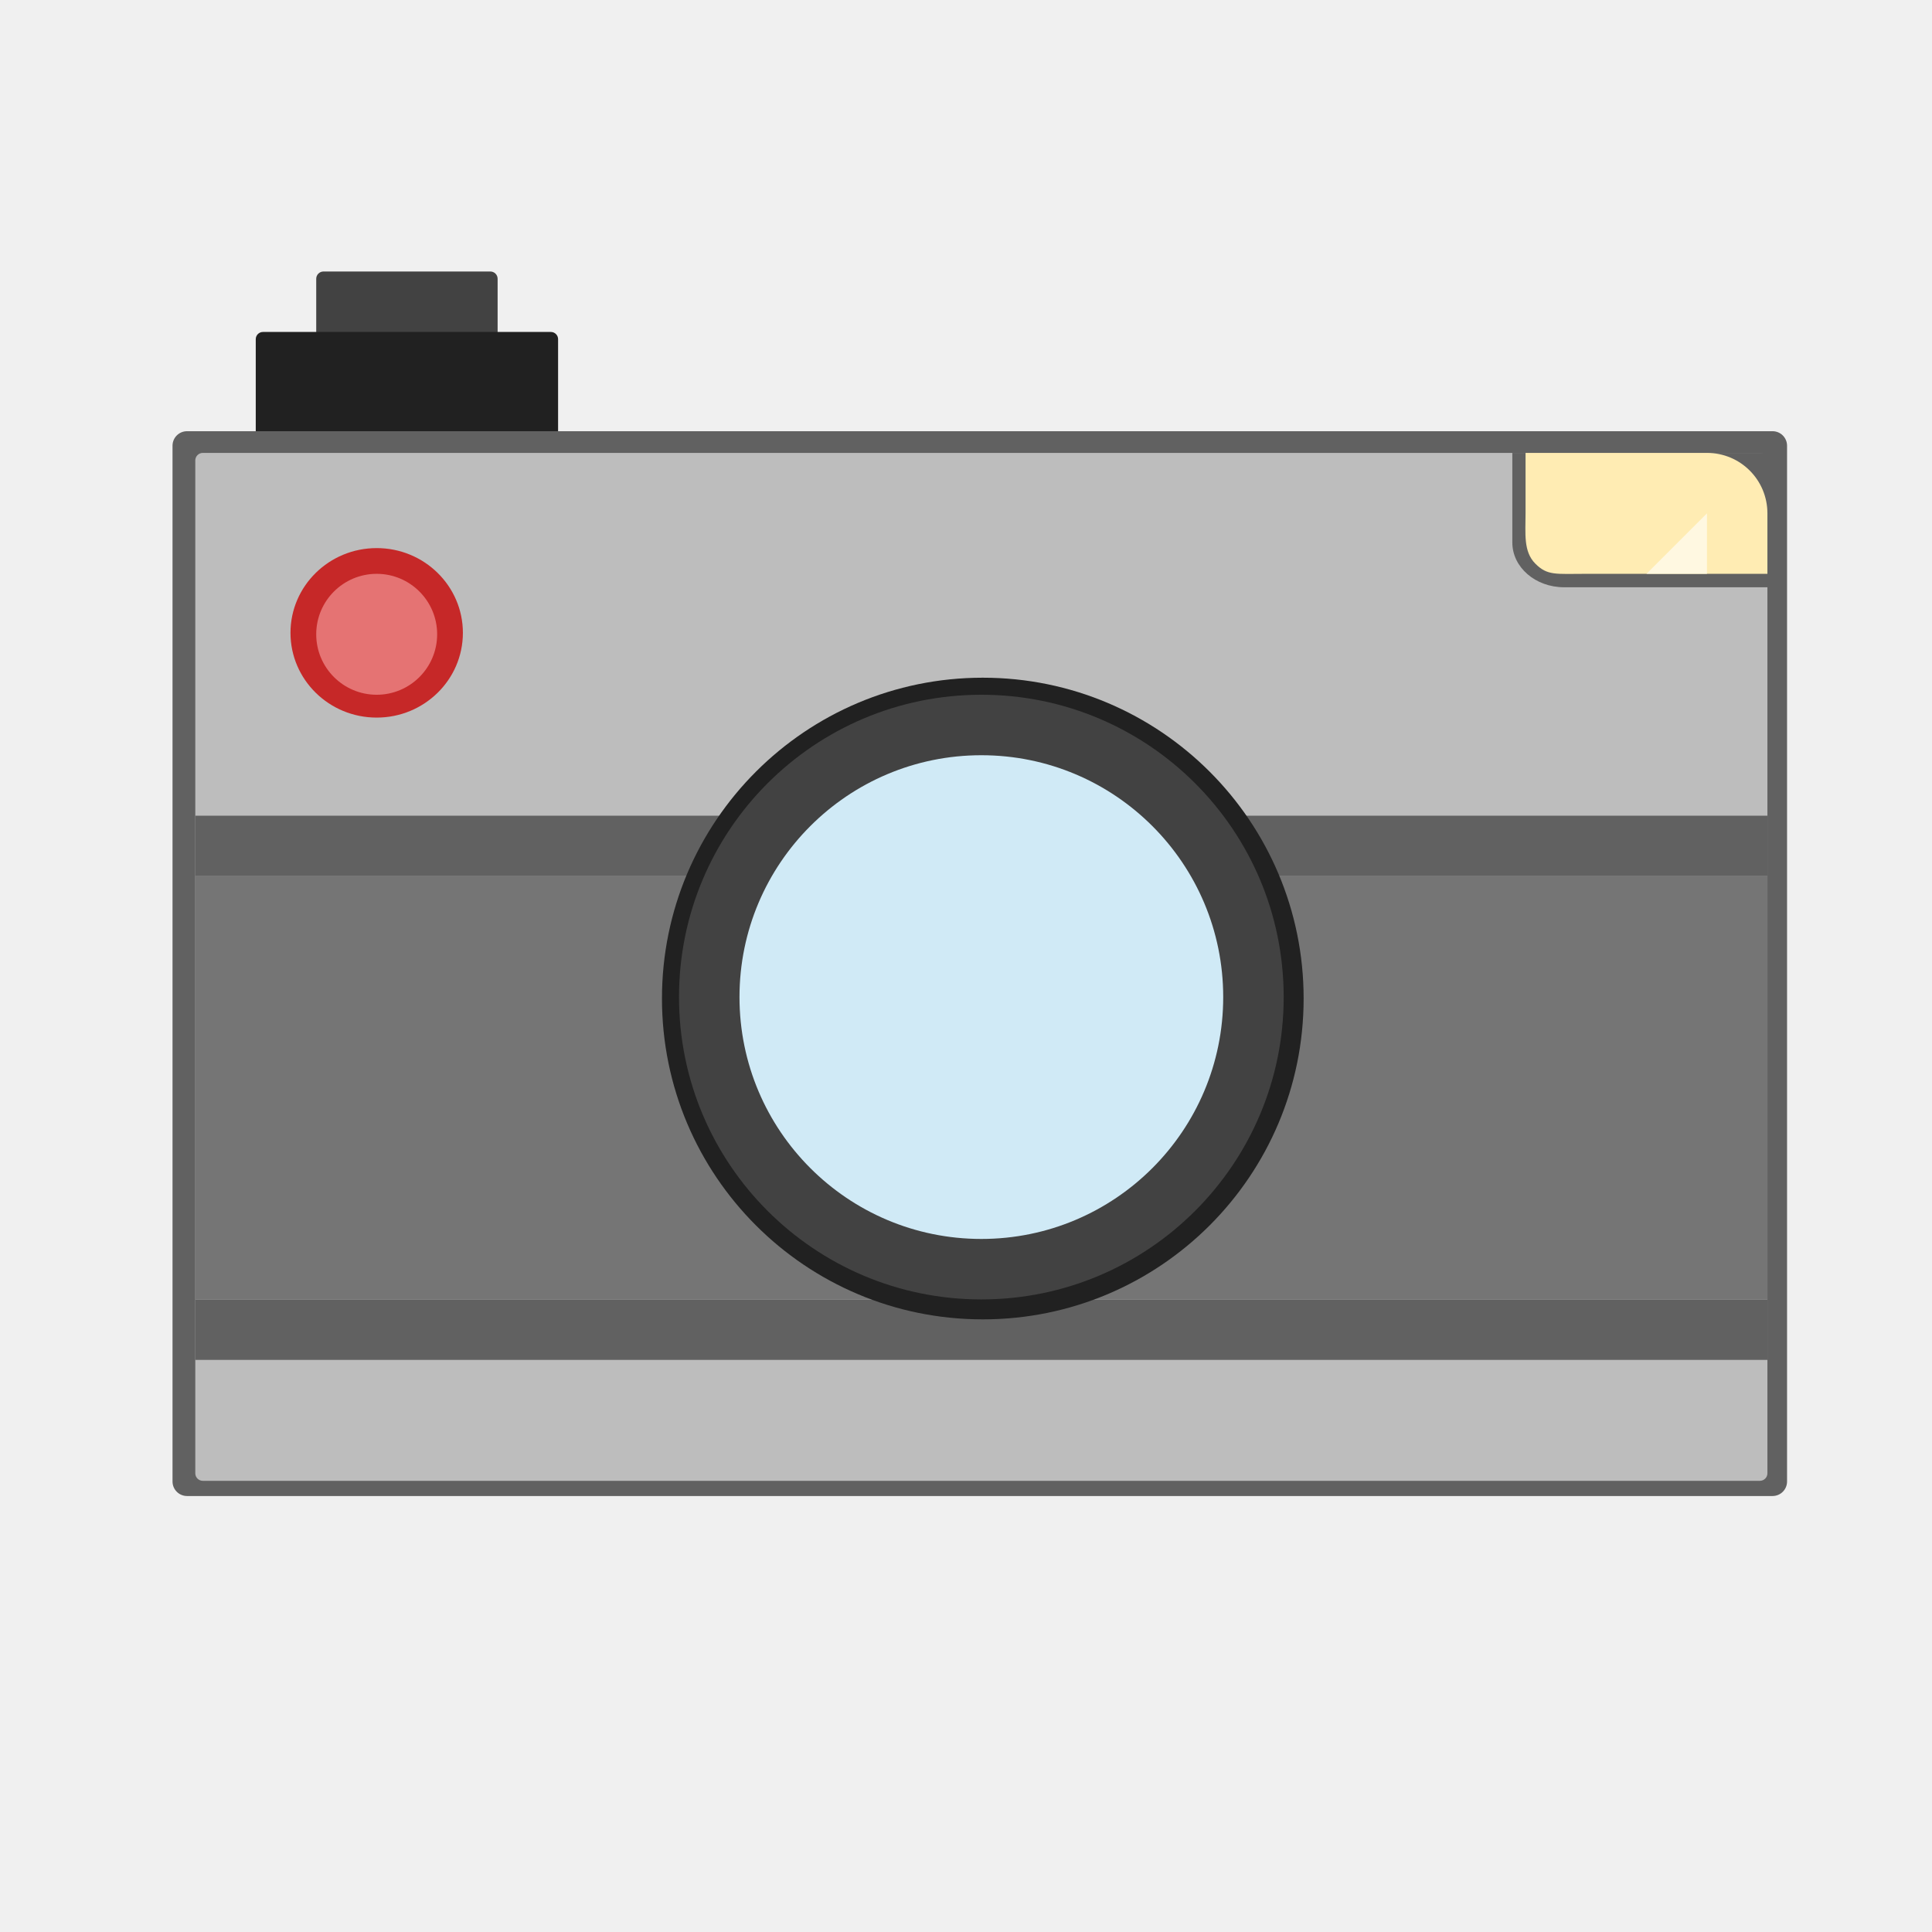
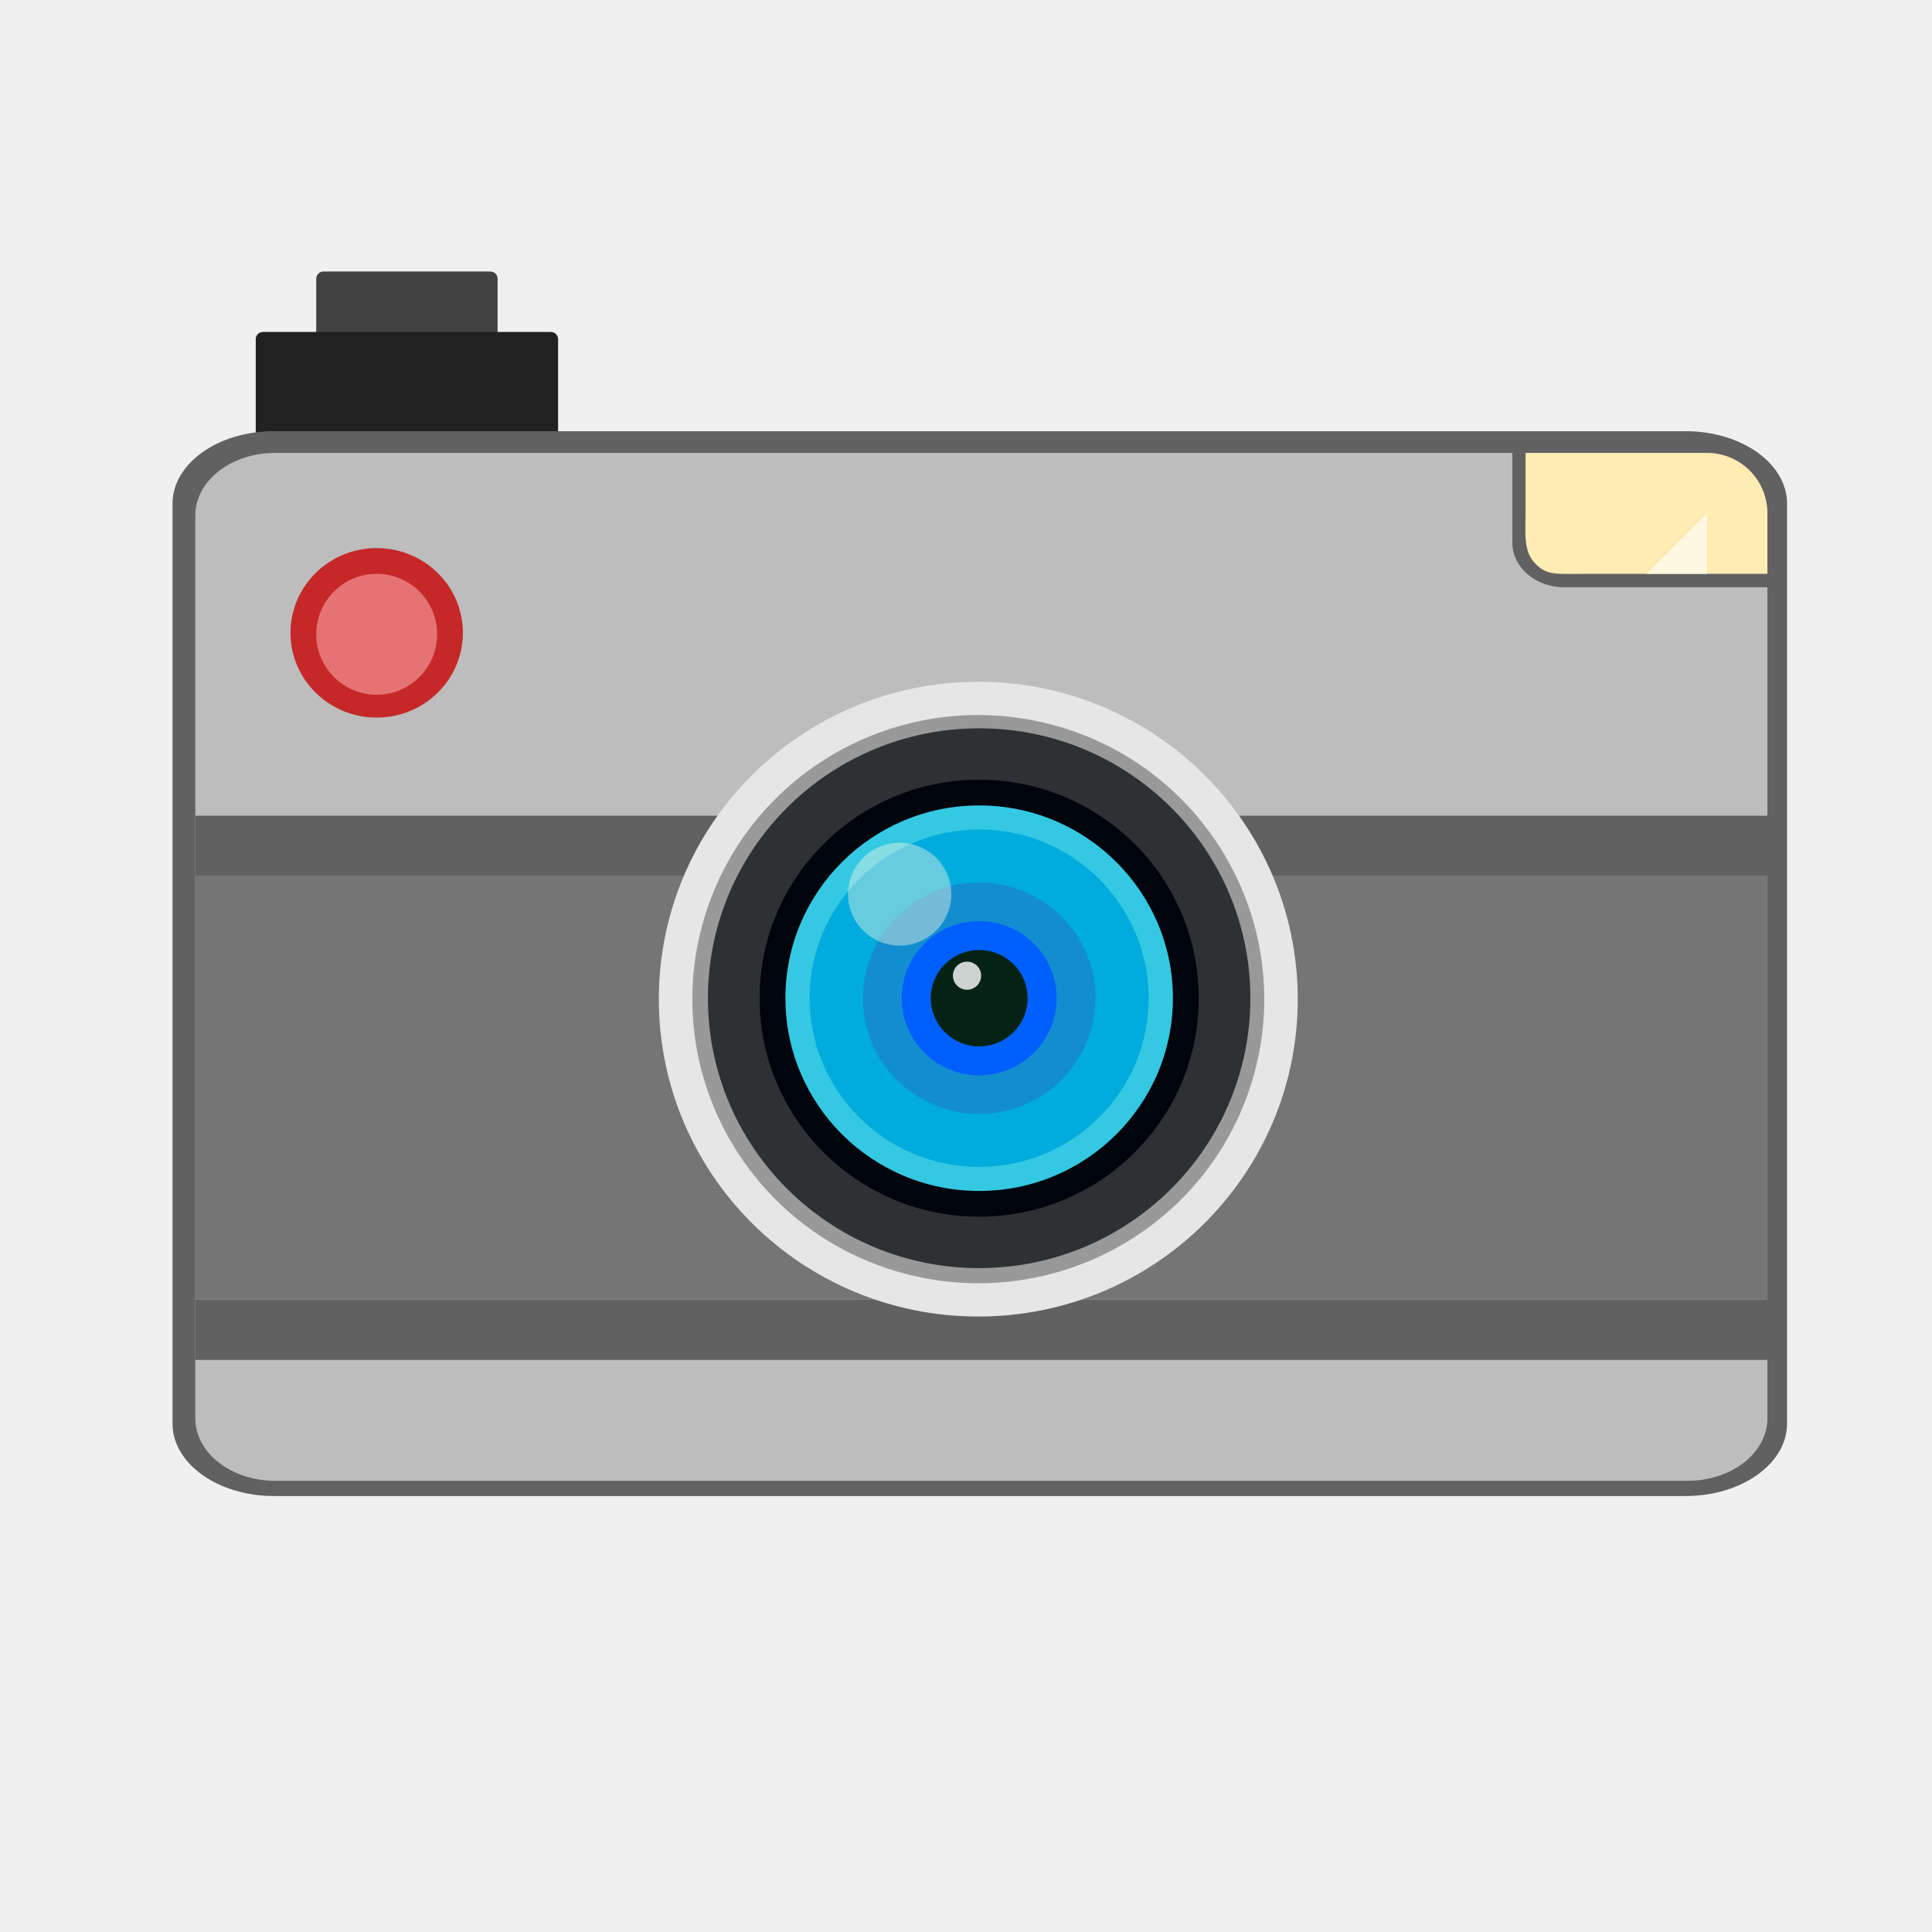
<svg xmlns="http://www.w3.org/2000/svg" width="256px" height="256px" viewBox="0 0 256 256" version="1.1" id="svg78">
  <defs id="defs32">
    <linearGradient x1="0%" y1="50%" x2="100%" y2="50%" id="linearGradient-1">
      <stop stop-color="#BBBBBB" offset="0%" id="stop6" />
      <stop stop-color="#BBBBBB" offset="23.101%" id="stop8" />
      <stop stop-color="#858585" offset="100%" id="stop10" />
    </linearGradient>
    <linearGradient x1="44.155%" y1="0%" x2="44.155%" y2="100%" id="linearGradient-2">
      <stop stop-color="#ABB5C0" offset="0%" id="stop13" />
      <stop stop-color="#7E8A97" offset="100%" id="stop15" />
    </linearGradient>
    <linearGradient x1="0%" y1="50%" x2="100%" y2="50%" id="linearGradient-3">
      <stop stop-color="#8D959E" offset="0%" id="stop18" />
      <stop stop-color="#ABB5C0" offset="4.366%" id="stop20" />
      <stop stop-color="#9BA4AD" offset="9.102%" id="stop22" />
      <stop stop-color="#7E8A97" offset="100%" id="stop24" />
    </linearGradient>
    <linearGradient x1="50%" y1="0.269%" x2="50%" y2="100%" id="linearGradient-4">
      <stop stop-color="#FFFFFF" offset="0%" id="stop27" />
      <stop stop-color="#FFFFFF" stop-opacity="0" offset="100%" id="stop29" />
    </linearGradient>
  </defs>
  <rect rx="0.967" style="opacity:1;fill:#424242;fill-opacity:1;stroke:none;stroke-width:1;stroke-linecap:round;stroke-linejoin:bevel;stroke-miterlimit:4;stroke-dasharray:none;stroke-dashoffset:0;stroke-opacity:1;paint-order:stroke markers fill" id="rect3249" width="24.036" height="16.026" x="41.901" y="35.975" ry="0.967" />
  <rect rx="0.956" style="opacity:1;fill:#212121;fill-opacity:1;stroke:none;stroke-width:1;stroke-linecap:round;stroke-linejoin:bevel;stroke-miterlimit:4;stroke-dasharray:none;stroke-dashoffset:0;stroke-opacity:1;paint-order:stroke markers fill" id="rect3247" width="40.061" height="16.026" x="33.889" y="43.987" ry="0.956" />
-   <rect rx="1.923" style="opacity:1;fill:#616161;fill-opacity:1;stroke:none;stroke-width:0.94;stroke-linecap:round;stroke-linejoin:bevel;stroke-miterlimit:4;stroke-dasharray:none;stroke-opacity:1;paint-order:stroke markers fill" id="rect4582" width="213.934" height="141.093" x="22.86" y="57.137" ry="1.923" />
-   <rect rx="1" style="opacity:1;fill:#bdbdbd;fill-opacity:1;stroke:none;stroke-width:1;stroke-linecap:round;stroke-linejoin:bevel;stroke-miterlimit:4;stroke-dasharray:none;stroke-dashoffset:0;stroke-opacity:1;paint-order:stroke markers fill" id="rect3284" width="208.315" height="136.206" x="25.877" y="60.011" ry="1" />
+   <rect rx="13.429" style="opacity:1;fill:#616161;fill-opacity:1;stroke:none;stroke-width:0.94;stroke-linecap:round;stroke-linejoin:bevel;stroke-miterlimit:4;stroke-dasharray:none;stroke-opacity:1;paint-order:stroke markers fill" id="rect4582" width="213.934" height="141.093" x="22.86" y="57.137" ry="9.593" />
+   <rect rx="10.588" style="opacity:1;fill:#bdbdbd;fill-opacity:1;stroke:none;stroke-width:1;stroke-linecap:round;stroke-linejoin:bevel;stroke-miterlimit:4;stroke-dasharray:none;stroke-dashoffset:0;stroke-opacity:1;paint-order:stroke markers fill" id="rect3284" width="208.315" height="136.206" x="25.877" y="60.011" ry="8.287" />
  <path style="opacity:1;fill:#616161;fill-opacity:1;stroke:none;stroke-width:1;stroke-linecap:round;stroke-linejoin:bevel;stroke-miterlimit:4;stroke-dasharray:none;stroke-dashoffset:0;stroke-opacity:1;paint-order:stroke markers fill" d="m 25.877,108.084 v 8.012 h 208.315 v -8.012 z m 0,64.097 v 8.012 h 208.315 v -8.012 z" id="rect3329" />
  <rect style="opacity:1;fill:#757575;fill-opacity:1;stroke:none;stroke-width:1;stroke-linecap:round;stroke-linejoin:bevel;stroke-miterlimit:4;stroke-dasharray:none;stroke-dashoffset:0;stroke-opacity:1;paint-order:stroke markers fill" id="rect3327" width="208.315" height="56.085" x="25.877" y="116.096" />
-   <path style="opacity:1;fill:#616161;fill-opacity:1;stroke:none;stroke-width:0.796;stroke-linecap:round;stroke-linejoin:bevel;stroke-miterlimit:4;stroke-dasharray:none;stroke-dashoffset:0;stroke-opacity:1;paint-order:stroke markers fill" d="m 200.392,60.011 v 5.935 5.935 c 0,3.288 3.06,5.935 6.862,5.935 h 20.585 6.862 v -5.935 -5.935 -5.935 h -6.862 -20.585 z" id="rect3233" />
+   <path style="opacity:1;fill:#616161;fill-opacity:1;stroke:none;stroke-width:0.796;stroke-linecap:round;stroke-linejoin:bevel;stroke-miterlimit:4;stroke-dasharray:none;stroke-dashoffset:0;stroke-opacity:1;paint-order:stroke markers fill" d="m 200.392,60.011 v 5.935 5.935 c 0,3.288 3.06,5.935 6.862,5.935 h 20.585 6.862 v -5.935 -5.935 l -1.559,-4.375 -5.302,-1.559 h -20.585 z" id="rect3233" />
  <path style="opacity:1;fill:#ffecb3;fill-opacity:1;stroke:none;stroke-width:1;stroke-linecap:round;stroke-linejoin:bevel;stroke-miterlimit:4;stroke-dasharray:none;stroke-dashoffset:0;stroke-opacity:1;paint-order:stroke markers fill" d="m 202.143,60.011 c 0,0 0,5.341 0,8.012 0,2.671 -0.304,5.052 1.288,6.656 1.61,1.623 2.718,1.356 6.724,1.356 4.006,0 16.024,0 16.024,0 h 8.012 v -8.012 c 0,-4.439 -3.573,-8.012 -8.012,-8.012 h -16.024 z" id="rect3243" />
-   <circle style="opacity:1;fill:#212121;fill-opacity:1;stroke:none;stroke-width:0.884;stroke-linecap:round;stroke-linejoin:bevel;stroke-miterlimit:4;stroke-dasharray:none;stroke-opacity:1;paint-order:stroke markers fill" id="circle3239" cx="130.226" cy="132.311" r="42.512" />
-   <circle r="40.061" cy="132.119" cx="130.034" id="circle4346" style="opacity:1;fill:#424242;fill-opacity:1;stroke:none;stroke-width:1;stroke-linecap:round;stroke-linejoin:bevel;stroke-miterlimit:4;stroke-dasharray:none;stroke-opacity:1;paint-order:stroke markers fill" />
-   <circle style="opacity:1;fill:#d0eaf6;fill-opacity:1;stroke:none;stroke-width:1;stroke-linecap:round;stroke-linejoin:bevel;stroke-miterlimit:4;stroke-dasharray:none;stroke-opacity:1;paint-order:stroke markers fill" id="circle4348" cx="130.034" cy="132.119" r="32.048" />
  <path style="fill:none;fill-rule:evenodd;stroke:none;stroke-width:1;stroke-linecap:round;stroke-linejoin:bevel;stroke-opacity:1;stroke-miterlimit:4;stroke-dasharray:none;paint-order:stroke markers fill" d="m 114.01,116.095 c 8.012,-8.012 24.036,-8.012 32.048,0" id="path4404" />
  <ellipse style="opacity:1;fill:#c62828;fill-opacity:1;stroke:none;stroke-width:0.707;stroke-linecap:round;stroke-linejoin:bevel;stroke-miterlimit:4;stroke-dasharray:none;stroke-dashoffset:0;stroke-opacity:1;paint-order:stroke markers fill" id="path3319" cx="49.913" cy="83.855" rx="11.422" ry="11.23" />
  <circle r="8.012" cy="84.047" cx="49.913" id="circle3321" style="opacity:1;fill:#e57373;fill-opacity:1;stroke:none;stroke-width:1;stroke-linecap:round;stroke-linejoin:bevel;stroke-miterlimit:4;stroke-dasharray:none;stroke-dashoffset:0;stroke-opacity:1;paint-order:stroke markers fill" />
  <path style="fill:#fff8e1;fill-opacity:1;fill-rule:evenodd;stroke:none;stroke-width:1;stroke-linecap:butt;stroke-linejoin:bevel;stroke-opacity:1;stroke-miterlimit:4;stroke-dasharray:none;paint-order:stroke markers fill" d="m 226.179,68.023 -8.012,8.012 h 8.012 z" id="path3323" />
+   <path d="m 129.049,94.94 c -1.542,0.024 -3.06,0.137 -4.553,0.338 l 42.676,42.396 c 0.203,-1.482 0.317,-2.991 0.341,-4.523 L 129.051,94.941 m 5.164,0.269 33.036,32.819 c -0.254,-2.101 -0.683,-4.144 -1.271,-6.123 L 140.373,96.467 c -1.989,-0.583 -4.048,-1.005 -6.158,-1.257 m -13.82,0.854 c -1.274,0.318 -2.522,0.702 -3.741,1.144 l 48.58,48.261 c 0.445,-1.212 0.832,-2.451 1.152,-3.717 L 120.395,96.064 m -7.186,2.583 c -1.087,0.521 -2.142,1.096 -3.168,1.713 l 52.019,51.678 c 0.622,-1.019 1.201,-2.068 1.725,-3.148 l -50.575,-50.243 m 35.885,1.622 13.063,12.977 c -3.21,-5.322 -7.706,-9.787 -13.063,-12.977 m -41.977,2.046 c -0.933,0.687 -1.834,1.414 -2.698,2.181 l 53.478,53.127 c 0.772,-0.858 1.504,-1.754 2.195,-2.68 L 107.117,102.316 m -5.169,4.587 c -0.79,0.841 -1.539,1.716 -2.249,2.627 l 53.132,52.783 c 0.915,-0.705 1.798,-1.451 2.644,-2.234 l -53.526,-53.175 m -4.271,5.479 c -0.641,0.999 -1.234,2.033 -1.779,3.094 l 50.948,50.614 c 1.068,-0.542 2.108,-1.131 3.114,-1.767 L 97.677,112.382 m -3.298,6.446 c -0.468,1.186 -0.88,2.401 -1.227,3.642 l 46.656,46.35 c 1.249,-0.345 2.472,-0.754 3.666,-1.219 L 94.38,118.829 m -2.103,7.633 c -0.237,1.441 -0.398,2.908 -0.465,4.399 l 39.545,39.285 c 1.503,-0.066 2.981,-0.221 4.434,-0.457 L 92.277,126.462 m -0.357,9.368 c 0.172,1.992 0.501,3.937 0.973,5.828 l 27.601,27.42 c 1.903,0.469 3.862,0.795 5.866,0.967 L 91.92,135.829 m 3.834,13.531 c 3.668,7.293 9.647,13.232 16.989,16.877 L 95.754,149.36" id="path25" style="opacity:0;fill:#ffffff;fill-rule:evenodd;stroke-width:0.172" />
+   <path style="fill:#e6e6e6;fill-opacity:1;fill-rule:evenodd;stroke-width:0.193" id="path903" d="m 87.299,132.393 c 0,23.226 18.952,42.054 42.33,42.054 23.378,0 42.33,-18.828 42.33,-42.054 0,-23.226 -18.952,-42.054 -42.33,-42.054 -23.378,0 -42.33,18.828 -42.33,42.054" />
+   <path d="m 166.224,142.139 c 5.413,-20.079 -6.583,-40.721 -26.794,-46.103 -20.211,-5.382 -40.984,6.532 -46.397,26.611 -5.413,20.079 6.583,40.721 26.794,46.103 20.211,5.382 40.984,-6.532 46.397,-26.611" id="path913" style="fill:#999999;fill-opacity:1;fill-rule:evenodd;stroke-width:0.173" />
+   <g transform="matrix(2.49121,0,0,2.498178,70.189,71.47585)" id="g857">
+     <g transform="matrix(0.6869727,0,0,0.6816945,7.418324,7.973666)" id="g8">
+       <g id="g6">
+         <circle style="fill:#2e3133" id="circle4" r="21" cy="24" cx="24" />
+       </g>
+     </g>
+     <ellipse ry="11.589" rx="11.679" style="fill:#00040c;stroke-width:0.684" id="circle10" cy="24.334" cx="23.906" />
+     <ellipse ry="10.225" rx="10.305" style="fill:#35c8e2;fill-opacity:1;stroke-width:0.684" id="circle12" cy="24.334" cx="23.906" />
+     <ellipse ry="8.947" rx="9.017" style="fill:#00abdd;fill-opacity:1;stroke-width:0.684" id="circle14" cy="24.334" cx="23.906" />
+     <ellipse ry="6.135" rx="6.183" style="fill:#128ed0;fill-opacity:1;stroke-width:0.684" id="circle16" cy="24.334" cx="23.906" />
+     <ellipse ry="4.09" rx="4.122" style="fill:#005fff;fill-opacity:1;stroke-width:0.684" id="circle18" cy="24.334" cx="23.906" />
+     <ellipse ry="2.556" rx="2.576" style="fill:#052314;stroke-width:0.684" id="circle20" cy="24.334" cx="23.906" />
+     <ellipse ry="2.727" rx="2.748" style="opacity:0.6;fill:#fffce4;fill-opacity:0.682;stroke-width:0.684" id="circle22" cy="18.817" cx="19.677" enable-background="new    " />
+     <ellipse ry="0.745" rx="0.751" style="opacity:0.8;fill:#ffffff;stroke-width:0.684" id="circle24" cy="23.141" cx="23.261" enable-background="new    " />
+   </g>
</svg>
